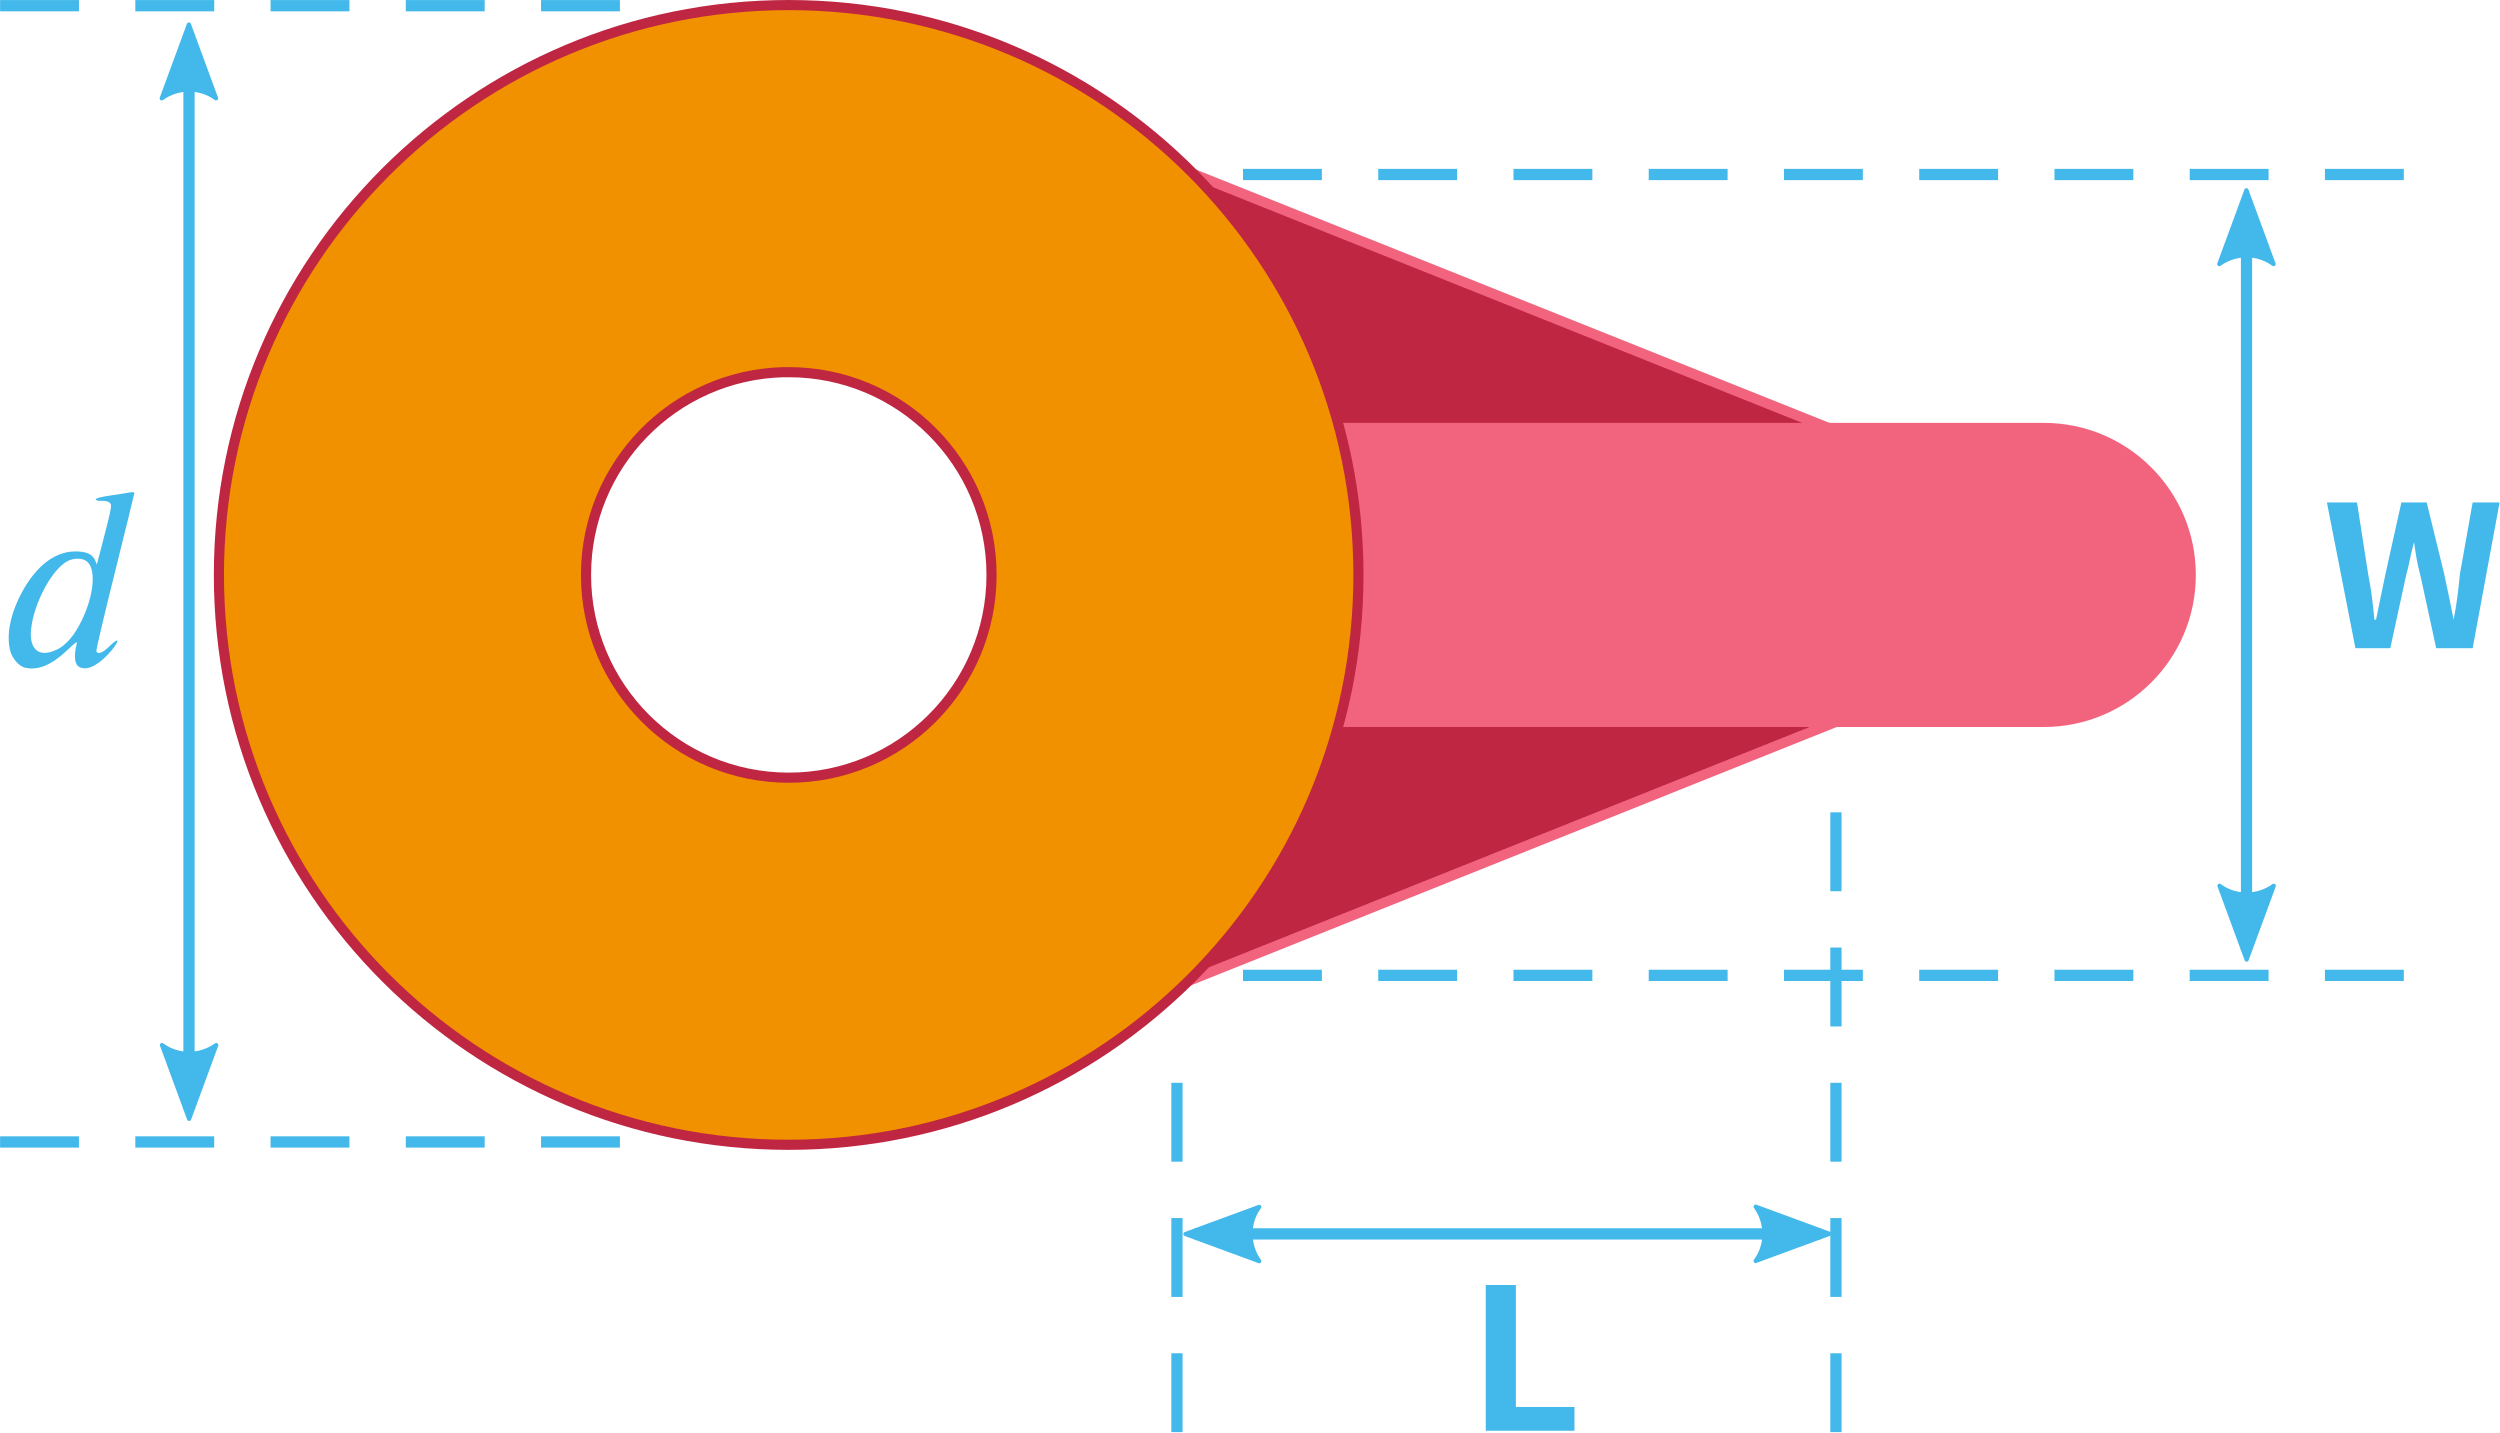
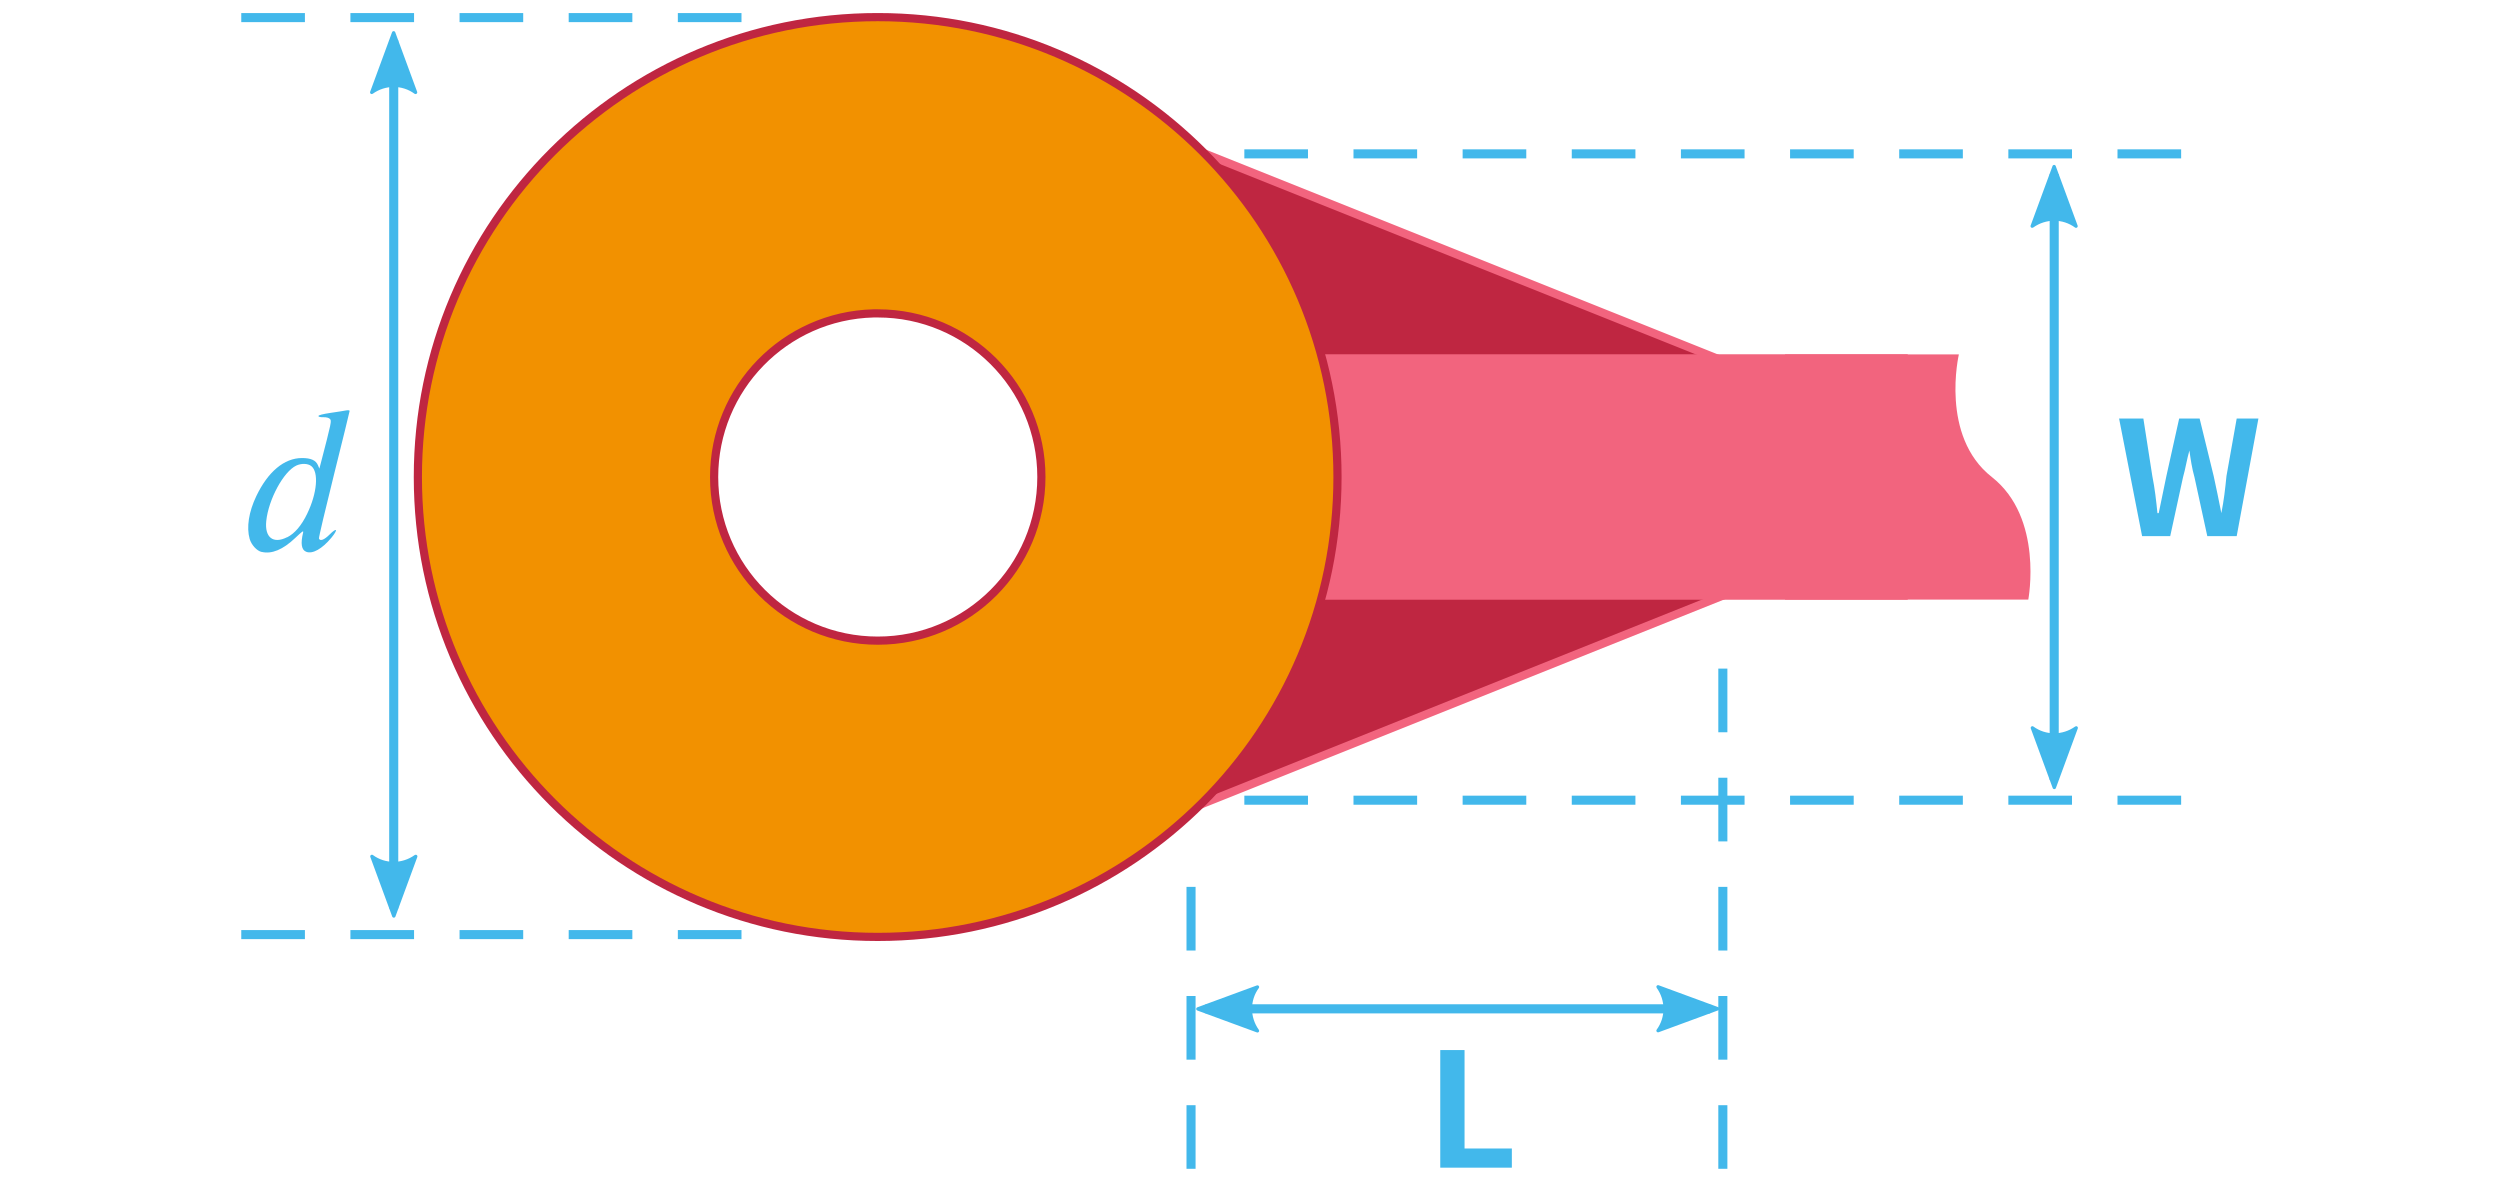
- <svg xmlns="http://www.w3.org/2000/svg" id="Слой_1" data-name="Слой 1" viewBox="0 0 24.659 14.127" version="1.1" width="221.931" height="127.14">
+ <svg xmlns="http://www.w3.org/2000/svg" id="Слой_1" data-name="Слой 1" viewBox="0 0 30.556 14.444" version="1.1" width="275" height="130">
  <defs id="defs159429">
    <marker style="overflow:visible" id="marker2044" refX="0" refY="0" orient="auto">
      <path transform="scale(-0.6)" d="M 8.719,4.034 -2.207,0.016 8.719,-4.002 c -1.745,2.372 -1.735,5.617 -6e-7,8.035 z" style="fill:#42b8eb;fill-opacity:1;fill-rule:evenodd;stroke:#42b8eb;stroke-width:0.625;stroke-linejoin:round;stroke-opacity:1" id="path2042" />
    </marker>
    <marker style="overflow:visible" id="marker2034" refX="0" refY="0" orient="auto">
      <path transform="scale(0.6)" d="M 8.719,4.034 -2.207,0.016 8.719,-4.002 c -1.745,2.372 -1.735,5.617 -6e-7,8.035 z" style="fill:#42b8eb;fill-opacity:1;fill-rule:evenodd;stroke:#42b8eb;stroke-width:0.625;stroke-linejoin:round;stroke-opacity:1" id="path2032" />
    </marker>
    <marker style="overflow:visible" id="marker1869" refX="0" refY="0" orient="auto">
      <path transform="scale(-0.6)" d="M 8.719,4.034 -2.207,0.016 8.719,-4.002 c -1.745,2.372 -1.735,5.617 -6e-7,8.035 z" style="fill:#42b8eb;fill-opacity:1;fill-rule:evenodd;stroke:#42b8eb;stroke-width:0.625;stroke-linejoin:round;stroke-opacity:1" id="path1867" />
    </marker>
    <marker style="overflow:visible" id="marker1859" refX="0" refY="0" orient="auto">
      <path transform="scale(0.6)" d="M 8.719,4.034 -2.207,0.016 8.719,-4.002 c -1.745,2.372 -1.735,5.617 -6e-7,8.035 z" style="fill:#42b8eb;fill-opacity:1;fill-rule:evenodd;stroke:#42b8eb;stroke-width:0.625;stroke-linejoin:round;stroke-opacity:1" id="path1857" />
    </marker>
    <style id="style159427">.cls-1{fill:#1a81c4;}</style>
    <marker style="overflow:visible" id="marker1675" refX="0" refY="0" orient="auto" viewBox="0 0 6.93 5.196" markerWidth="6.93" markerHeight="5.196" preserveAspectRatio="xMidYMid">
      <path transform="scale(0.6)" d="M 8.719,4.034 -2.207,0.016 8.719,-4.002 c -1.745,2.372 -1.735,5.617 -6e-7,8.035 z" style="fill:#42b8eb;fill-opacity:1;fill-rule:evenodd;stroke:#42b8eb;stroke-width:0.625;stroke-linejoin:round;stroke-opacity:1" id="path1673" />
    </marker>
    <marker style="overflow:visible" id="marker2029" refX="0" refY="0" orient="auto" viewBox="0 0 6.93 5.196" markerWidth="6.93" markerHeight="5.196" preserveAspectRatio="xMidYMid">
      <path transform="scale(-0.6)" d="M 8.719,4.034 -2.207,0.016 8.719,-4.002 c -1.745,2.372 -1.735,5.617 -6e-7,8.035 z" style="fill:#42b8eb;fill-opacity:1;fill-rule:evenodd;stroke:#42b8eb;stroke-width:0.625;stroke-linejoin:round;stroke-opacity:1" id="path2027" />
    </marker>
+     <marker markerWidth="1" markerHeight="0.999" refX="12.514" refY="12.5" orient="auto" id="marker58982" viewBox="0 0 25.028 25" preserveAspectRatio="xMidYMid">
+       <path id="rect1543-1" style="fill:#f2647e;fill-opacity:1;stroke:none;stroke-width:0.1;stroke-linecap:square;stroke-linejoin:round;stroke-miterlimit:4;stroke-dasharray:none;stroke-opacity:1;paint-order:fill markers stroke" d="m 24.805,25 c 0,0 1.59,-8.333 -3.719,-12.5 C 15.776,8.333 17.726,0 17.726,0 H 0 v 25 z" />
+     </marker>
  </defs>
  <g id="g2832" transform="translate(1.159048,-5.828906)">
    <g id="g1330">
-       <path style="opacity:1;fill:#bf2641;fill-opacity:1;stroke:#f2647e;stroke-width:0.1;stroke-linecap:square;stroke-linejoin:round;stroke-miterlimit:4;stroke-dasharray:none;stroke-dashoffset:0;stroke-opacity:1;paint-order:fill markers stroke" d="m 10,7.3 8.106,3.242 v 1.945 L 10,15.73 Z" id="path1037" />
-       <path style="color:#000000;font-style:normal;font-variant:normal;font-weight:normal;font-stretch:normal;font-size:medium;line-height:normal;font-family:sans-serif;font-variant-ligatures:normal;font-variant-position:normal;font-variant-caps:normal;font-variant-numeric:normal;font-variant-alternates:normal;font-variant-east-asian:normal;font-feature-settings:normal;font-variation-settings:normal;text-indent:0;text-align:start;text-decoration:none;text-decoration-line:none;text-decoration-style:solid;text-decoration-color:#000000;letter-spacing:normal;word-spacing:normal;text-transform:none;writing-mode:lr-tb;direction:ltr;text-orientation:mixed;dominant-baseline:auto;baseline-shift:baseline;text-anchor:start;white-space:normal;shape-padding:0;shape-margin:0;inline-size:0;clip-rule:nonzero;display:inline;overflow:visible;visibility:visible;opacity:1;isolation:auto;mix-blend-mode:normal;color-interpolation:sRGB;color-interpolation-filters:linearRGB;solid-color:#000000;solid-opacity:1;vector-effect:none;fill:#f2647e;fill-opacity:1;fill-rule:nonzero;stroke:none;stroke-width:0.1;stroke-linecap:round;stroke-linejoin:round;stroke-miterlimit:4;stroke-dasharray:none;stroke-dashoffset:0;stroke-opacity:1;paint-order:fill markers stroke;color-rendering:auto;image-rendering:auto;shape-rendering:auto;text-rendering:auto;enable-background:accumulate;stop-color:#000000;stop-opacity:1" d="M 12,10 A 1.5,1.5 0 0 0 10.5,11.5 1.5,1.5 0 0 0 12,13 h 7 A 1.5,1.5 0 0 0 20.5,11.5 1.5,1.5 0 0 0 19,10 Z" id="path1389" />
-       <path id="circle1364-5-3" style="fill:#f29100;fill-opacity:1;stroke:#bf2641;stroke-width:0.1;stroke-linecap:square;stroke-linejoin:round;stroke-miterlimit:4;stroke-dasharray:none;stroke-dashoffset:0;stroke-opacity:1;paint-order:fill markers stroke" d="M 6.621,5.879 A 5.62,5.62 0 0 0 1,11.5 5.62,5.62 0 0 0 6.621,17.121 5.62,5.62 0 0 0 12.24,11.5 5.62,5.62 0 0 0 6.621,5.879 Z M 6.57,9.5 a 2,2 0 0 1 0.051,0 2,2 0 0 1 2,2 2,2 0 0 1 -2,2 2,2 0 0 1 -2,-2 2,2 0 0 1 1.949,-2 z" />
-       <text xml:space="preserve" style="font-style:normal;font-variant:normal;font-weight:normal;font-stretch:normal;font-size:1.942px;line-height:1.25;font-family:'Noto Sans Mono CJK SC';-inkscape-font-specification:'Noto Sans Mono CJK SC';letter-spacing:0px;word-spacing:0px;fill:#42b8eb;fill-opacity:1;stroke:none;stroke-width:0.121" x="13.323" y="19.939" id="text3524">
-         <tspan id="tspan3522" x="13.323" y="19.939" style="font-style:normal;font-variant:normal;font-weight:bold;font-stretch:normal;font-size:1.942px;font-family:'Noto Sans CJK SC';-inkscape-font-specification:'Noto Sans CJK SC Bold';font-variant-ligatures:normal;font-variant-caps:normal;font-variant-numeric:normal;font-variant-east-asian:normal;fill:#42b8eb;fill-opacity:1;stroke-width:0.121">L</tspan>
-       </text>
-       <text xml:space="preserve" style="font-style:normal;font-variant:normal;font-weight:normal;font-stretch:normal;font-size:1.942px;line-height:1.25;font-family:'Noto Sans Mono CJK SC';-inkscape-font-specification:'Noto Sans Mono CJK SC';letter-spacing:0px;word-spacing:0px;fill:#42b8eb;fill-opacity:1;stroke:none;stroke-width:0.121" x="21.762" y="12.22" id="text3600">
-         <tspan id="tspan3598" x="21.762" y="12.22" style="font-style:normal;font-variant:normal;font-weight:bold;font-stretch:normal;font-size:1.942px;font-family:'Noto Sans CJK SC';-inkscape-font-specification:'Noto Sans CJK SC Bold';font-variant-ligatures:normal;font-variant-caps:normal;font-variant-numeric:normal;font-variant-east-asian:normal;fill:#42b8eb;fill-opacity:1;stroke-width:0.121">W</tspan>
-       </text>
-       <path style="fill:none;fill-opacity:1;stroke:#42b8eb;stroke-width:0.111;stroke-linecap:square;stroke-linejoin:round;stroke-miterlimit:4;stroke-dasharray:none;stroke-dashoffset:0;stroke-opacity:1;marker-start:url(#marker1859);marker-end:url(#marker1869);paint-order:fill markers stroke" d="M 16.739,18 H 10.681" id="path1851" />
-       <path style="fill:none;fill-opacity:1;stroke:#42b8eb;stroke-width:0.111;stroke-linecap:square;stroke-linejoin:round;stroke-miterlimit:4;stroke-dasharray:0.667, 0.667;stroke-dashoffset:0;stroke-opacity:1;paint-order:fill markers stroke" d="M 16.95,19.9 V 13.5" id="path1853" />
-       <path style="fill:none;fill-opacity:1;stroke:#42b8eb;stroke-width:0.111;stroke-linecap:square;stroke-linejoin:round;stroke-miterlimit:4;stroke-dasharray:0.667, 0.667;stroke-dashoffset:0;stroke-opacity:1;paint-order:fill markers stroke" d="M 10.45,19.9 V 16" id="path1855" />
-       <path style="fill:none;fill-opacity:1;stroke:#42b8eb;stroke-width:0.111;stroke-linecap:square;stroke-linejoin:round;stroke-miterlimit:4;stroke-dasharray:none;stroke-dashoffset:0;stroke-opacity:1;marker-start:url(#marker2034);marker-end:url(#marker2044);paint-order:fill markers stroke" d="M 21,7.853 V 15.147" id="path2025" />
-       <path style="fill:none;fill-opacity:1;stroke:#42b8eb;stroke-width:0.111;stroke-linecap:square;stroke-linejoin:round;stroke-miterlimit:4;stroke-dasharray:0.667, 0.667;stroke-dashoffset:0;stroke-opacity:1;paint-order:fill markers stroke" d="M 22.496,7.55 H 11" id="path2028" />
-       <path style="fill:none;fill-opacity:1;stroke:#42b8eb;stroke-width:0.111;stroke-linecap:square;stroke-linejoin:round;stroke-miterlimit:4;stroke-dasharray:0.667, 0.667;stroke-dashoffset:0;stroke-opacity:1;paint-order:fill markers stroke" d="M 22.496,15.45 H 11" id="path2136" />
-       <path style="fill:#42b8eb;fill-opacity:1;stroke-width:0.013;stroke-dasharray:none" d="m -0.91,12.416 c -0.059,-0.014 -0.125,-0.087 -0.146,-0.16 -0.04,-0.141 -0.011,-0.329 0.081,-0.522 0.143,-0.299 0.341,-0.465 0.557,-0.466 0.11,-3.26e-4 0.171,0.027 0.197,0.088 l 0.017,0.041 0.014,-0.052 c 0.135,-0.52 0.138,-0.532 0.115,-0.555 -0.014,-0.014 -0.042,-0.022 -0.081,-0.021 -0.038,6.42e-4 -0.059,-0.004 -0.059,-0.015 0,-0.01 0.053,-0.024 0.148,-0.038 0.081,-0.012 0.167,-0.025 0.19,-0.03 0.025,-0.004 0.043,-0.002 0.043,0.006 0,0.007 -0.086,0.357 -0.191,0.778 -0.105,0.421 -0.188,0.773 -0.184,0.782 0.014,0.036 0.065,0.016 0.13,-0.049 0.092,-0.092 0.107,-0.064 0.022,0.039 -0.114,0.137 -0.23,0.202 -0.307,0.172 -0.059,-0.022 -0.071,-0.1 -0.039,-0.233 0.007,-0.031 -0.006,-0.021 -0.096,0.064 -0.15,0.143 -0.288,0.2 -0.411,0.17 z m 0.312,-0.179 c 0.092,-0.046 0.176,-0.144 0.245,-0.288 0.122,-0.251 0.144,-0.509 0.05,-0.583 -0.042,-0.033 -0.12,-0.035 -0.183,-0.006 -0.156,0.074 -0.34,0.414 -0.367,0.678 -0.021,0.201 0.085,0.283 0.254,0.198 z" id="path3658-0" />
-       <path style="fill:none;fill-opacity:1;stroke:#42b8eb;stroke-width:0.111;stroke-linecap:square;stroke-linejoin:round;stroke-miterlimit:4;stroke-dasharray:none;stroke-dashoffset:0;stroke-opacity:1;marker-start:url(#marker1675);marker-end:url(#marker2029);paint-order:fill markers stroke" d="M 0.705,6.218 V 16.718" id="path1043-2" />
-       <path style="fill:none;fill-opacity:1;stroke:#42b8eb;stroke-width:0.111;stroke-linecap:square;stroke-linejoin:round;stroke-miterlimit:4;stroke-dasharray:0.667, 0.667;stroke-dashoffset:0;stroke-opacity:1;paint-order:fill markers stroke" d="m -1.103,5.885 h 6.6" id="path1878-3" />
-       <path style="fill:none;fill-opacity:1;stroke:#42b8eb;stroke-width:0.111;stroke-linecap:square;stroke-linejoin:round;stroke-miterlimit:4;stroke-dasharray:0.667, 0.667;stroke-dashoffset:0;stroke-opacity:1;paint-order:fill markers stroke" d="m -1.103,17.093 h 6.6" id="path1585-7" />
+       <g id="g1482" transform="translate(2.948254,0.1588976)">
+         <path style="opacity:1;fill:#bf2641;fill-opacity:1;stroke:#f2647e;stroke-width:0.1;stroke-linecap:square;stroke-linejoin:round;stroke-miterlimit:4;stroke-dasharray:none;stroke-dashoffset:0;stroke-opacity:1;paint-order:fill markers stroke" d="m 10,7.3 8.106,3.242 v 1.945 L 10,15.73 Z" id="path1037" />
+         <path style="fill:none;fill-opacity:1;stroke:#f2647e;stroke-width:3;stroke-linecap:butt;stroke-linejoin:round;stroke-miterlimit:4;stroke-dasharray:none;stroke-opacity:1;marker-end:url(#marker58982);paint-order:fill markers stroke" d="m 10.71,11.5 h 8.5" id="path1389" />
+         <path id="circle1364-5-3" style="fill:#f29100;fill-opacity:1;stroke:#bf2641;stroke-width:0.1;stroke-linecap:square;stroke-linejoin:round;stroke-miterlimit:4;stroke-dasharray:none;stroke-dashoffset:0;stroke-opacity:1;paint-order:fill markers stroke" d="M 6.621,5.879 A 5.62,5.62 0 0 0 1,11.5 5.62,5.62 0 0 0 6.621,17.121 5.62,5.62 0 0 0 12.24,11.5 5.62,5.62 0 0 0 6.621,5.879 Z M 6.57,9.5 a 2,2 0 0 1 0.051,0 2,2 0 0 1 2,2 2,2 0 0 1 -2,2 2,2 0 0 1 -2,-2 2,2 0 0 1 1.949,-2 z" />
+         <text xml:space="preserve" style="font-style:normal;font-variant:normal;font-weight:normal;font-stretch:normal;font-size:1.942px;line-height:1.25;font-family:'Noto Sans Mono CJK SC';-inkscape-font-specification:'Noto Sans Mono CJK SC';letter-spacing:0px;word-spacing:0px;fill:#42b8eb;fill-opacity:1;stroke:none;stroke-width:0.121" x="13.323" y="19.939" id="text3524">
+           <tspan id="tspan3522" x="13.323" y="19.939" style="font-style:normal;font-variant:normal;font-weight:bold;font-stretch:normal;font-size:1.942px;font-family:'Noto Sans CJK SC';-inkscape-font-specification:'Noto Sans CJK SC Bold';font-variant-ligatures:normal;font-variant-caps:normal;font-variant-numeric:normal;font-variant-east-asian:normal;fill:#42b8eb;fill-opacity:1;stroke-width:0.121">L</tspan>
+         </text>
+         <text xml:space="preserve" style="font-style:normal;font-variant:normal;font-weight:normal;font-stretch:normal;font-size:1.942px;line-height:1.25;font-family:'Noto Sans Mono CJK SC';-inkscape-font-specification:'Noto Sans Mono CJK SC';letter-spacing:0px;word-spacing:0px;fill:#42b8eb;fill-opacity:1;stroke:none;stroke-width:0.121" x="21.762" y="12.22" id="text3600">
+           <tspan id="tspan3598" x="21.762" y="12.22" style="font-style:normal;font-variant:normal;font-weight:bold;font-stretch:normal;font-size:1.942px;font-family:'Noto Sans CJK SC';-inkscape-font-specification:'Noto Sans CJK SC Bold';font-variant-ligatures:normal;font-variant-caps:normal;font-variant-numeric:normal;font-variant-east-asian:normal;fill:#42b8eb;fill-opacity:1;stroke-width:0.121">W</tspan>
+         </text>
+         <path style="fill:none;fill-opacity:1;stroke:#42b8eb;stroke-width:0.111;stroke-linecap:square;stroke-linejoin:round;stroke-miterlimit:4;stroke-dasharray:none;stroke-dashoffset:0;stroke-opacity:1;marker-start:url(#marker1859);marker-end:url(#marker1869);paint-order:fill markers stroke" d="M 16.739,18 H 10.681" id="path1851" />
+         <path style="fill:none;fill-opacity:1;stroke:#42b8eb;stroke-width:0.111;stroke-linecap:square;stroke-linejoin:round;stroke-miterlimit:4;stroke-dasharray:0.667, 0.667;stroke-dashoffset:0;stroke-opacity:1;paint-order:fill markers stroke" d="M 16.95,19.9 V 13.5" id="path1853" />
+         <path style="fill:none;fill-opacity:1;stroke:#42b8eb;stroke-width:0.111;stroke-linecap:square;stroke-linejoin:round;stroke-miterlimit:4;stroke-dasharray:0.667, 0.667;stroke-dashoffset:0;stroke-opacity:1;paint-order:fill markers stroke" d="M 10.45,19.9 V 16" id="path1855" />
+         <path style="fill:none;fill-opacity:1;stroke:#42b8eb;stroke-width:0.111;stroke-linecap:square;stroke-linejoin:round;stroke-miterlimit:4;stroke-dasharray:none;stroke-dashoffset:0;stroke-opacity:1;marker-start:url(#marker2034);marker-end:url(#marker2044);paint-order:fill markers stroke" d="M 21,7.853 V 15.147" id="path2025" />
+         <path style="fill:none;fill-opacity:1;stroke:#42b8eb;stroke-width:0.111;stroke-linecap:square;stroke-linejoin:round;stroke-miterlimit:4;stroke-dasharray:0.667, 0.667;stroke-dashoffset:0;stroke-opacity:1;paint-order:fill markers stroke" d="M 22.496,7.55 H 11" id="path2028" />
+         <path style="fill:none;fill-opacity:1;stroke:#42b8eb;stroke-width:0.111;stroke-linecap:square;stroke-linejoin:round;stroke-miterlimit:4;stroke-dasharray:0.667, 0.667;stroke-dashoffset:0;stroke-opacity:1;paint-order:fill markers stroke" d="M 22.496,15.45 H 11" id="path2136" />
+         <path style="fill:#42b8eb;fill-opacity:1;stroke-width:0.013;stroke-dasharray:none" d="m -0.91,12.416 c -0.059,-0.014 -0.125,-0.087 -0.146,-0.16 -0.04,-0.141 -0.011,-0.329 0.081,-0.522 0.143,-0.299 0.341,-0.465 0.557,-0.466 0.11,-3.26e-4 0.171,0.027 0.197,0.088 l 0.017,0.041 0.014,-0.052 c 0.135,-0.52 0.138,-0.532 0.115,-0.555 -0.014,-0.014 -0.042,-0.022 -0.081,-0.021 -0.038,6.42e-4 -0.059,-0.004 -0.059,-0.015 0,-0.01 0.053,-0.024 0.148,-0.038 0.081,-0.012 0.167,-0.025 0.19,-0.03 0.025,-0.004 0.043,-0.002 0.043,0.006 0,0.007 -0.086,0.357 -0.191,0.778 -0.105,0.421 -0.188,0.773 -0.184,0.782 0.014,0.036 0.065,0.016 0.13,-0.049 0.092,-0.092 0.107,-0.064 0.022,0.039 -0.114,0.137 -0.23,0.202 -0.307,0.172 -0.059,-0.022 -0.071,-0.1 -0.039,-0.233 0.007,-0.031 -0.006,-0.021 -0.096,0.064 -0.15,0.143 -0.288,0.2 -0.411,0.17 z m 0.312,-0.179 c 0.092,-0.046 0.176,-0.144 0.245,-0.288 0.122,-0.251 0.144,-0.509 0.05,-0.583 -0.042,-0.033 -0.12,-0.035 -0.183,-0.006 -0.156,0.074 -0.34,0.414 -0.367,0.678 -0.021,0.201 0.085,0.283 0.254,0.198 z" id="path3658-0" />
+         <path style="fill:none;fill-opacity:1;stroke:#42b8eb;stroke-width:0.111;stroke-linecap:square;stroke-linejoin:round;stroke-miterlimit:4;stroke-dasharray:none;stroke-dashoffset:0;stroke-opacity:1;marker-start:url(#marker1675);marker-end:url(#marker2029);paint-order:fill markers stroke" d="M 0.705,6.218 V 16.718" id="path1043-2" />
+         <path style="fill:none;fill-opacity:1;stroke:#42b8eb;stroke-width:0.111;stroke-linecap:square;stroke-linejoin:round;stroke-miterlimit:4;stroke-dasharray:0.667, 0.667;stroke-dashoffset:0;stroke-opacity:1;paint-order:fill markers stroke" d="m -1.103,5.885 h 6.6" id="path1878-3" />
+         <path style="fill:none;fill-opacity:1;stroke:#42b8eb;stroke-width:0.111;stroke-linecap:square;stroke-linejoin:round;stroke-miterlimit:4;stroke-dasharray:0.667, 0.667;stroke-dashoffset:0;stroke-opacity:1;paint-order:fill markers stroke" d="m -1.103,17.093 h 6.6" id="path1585-7" />
+       </g>
    </g>
  </g>
</svg>
